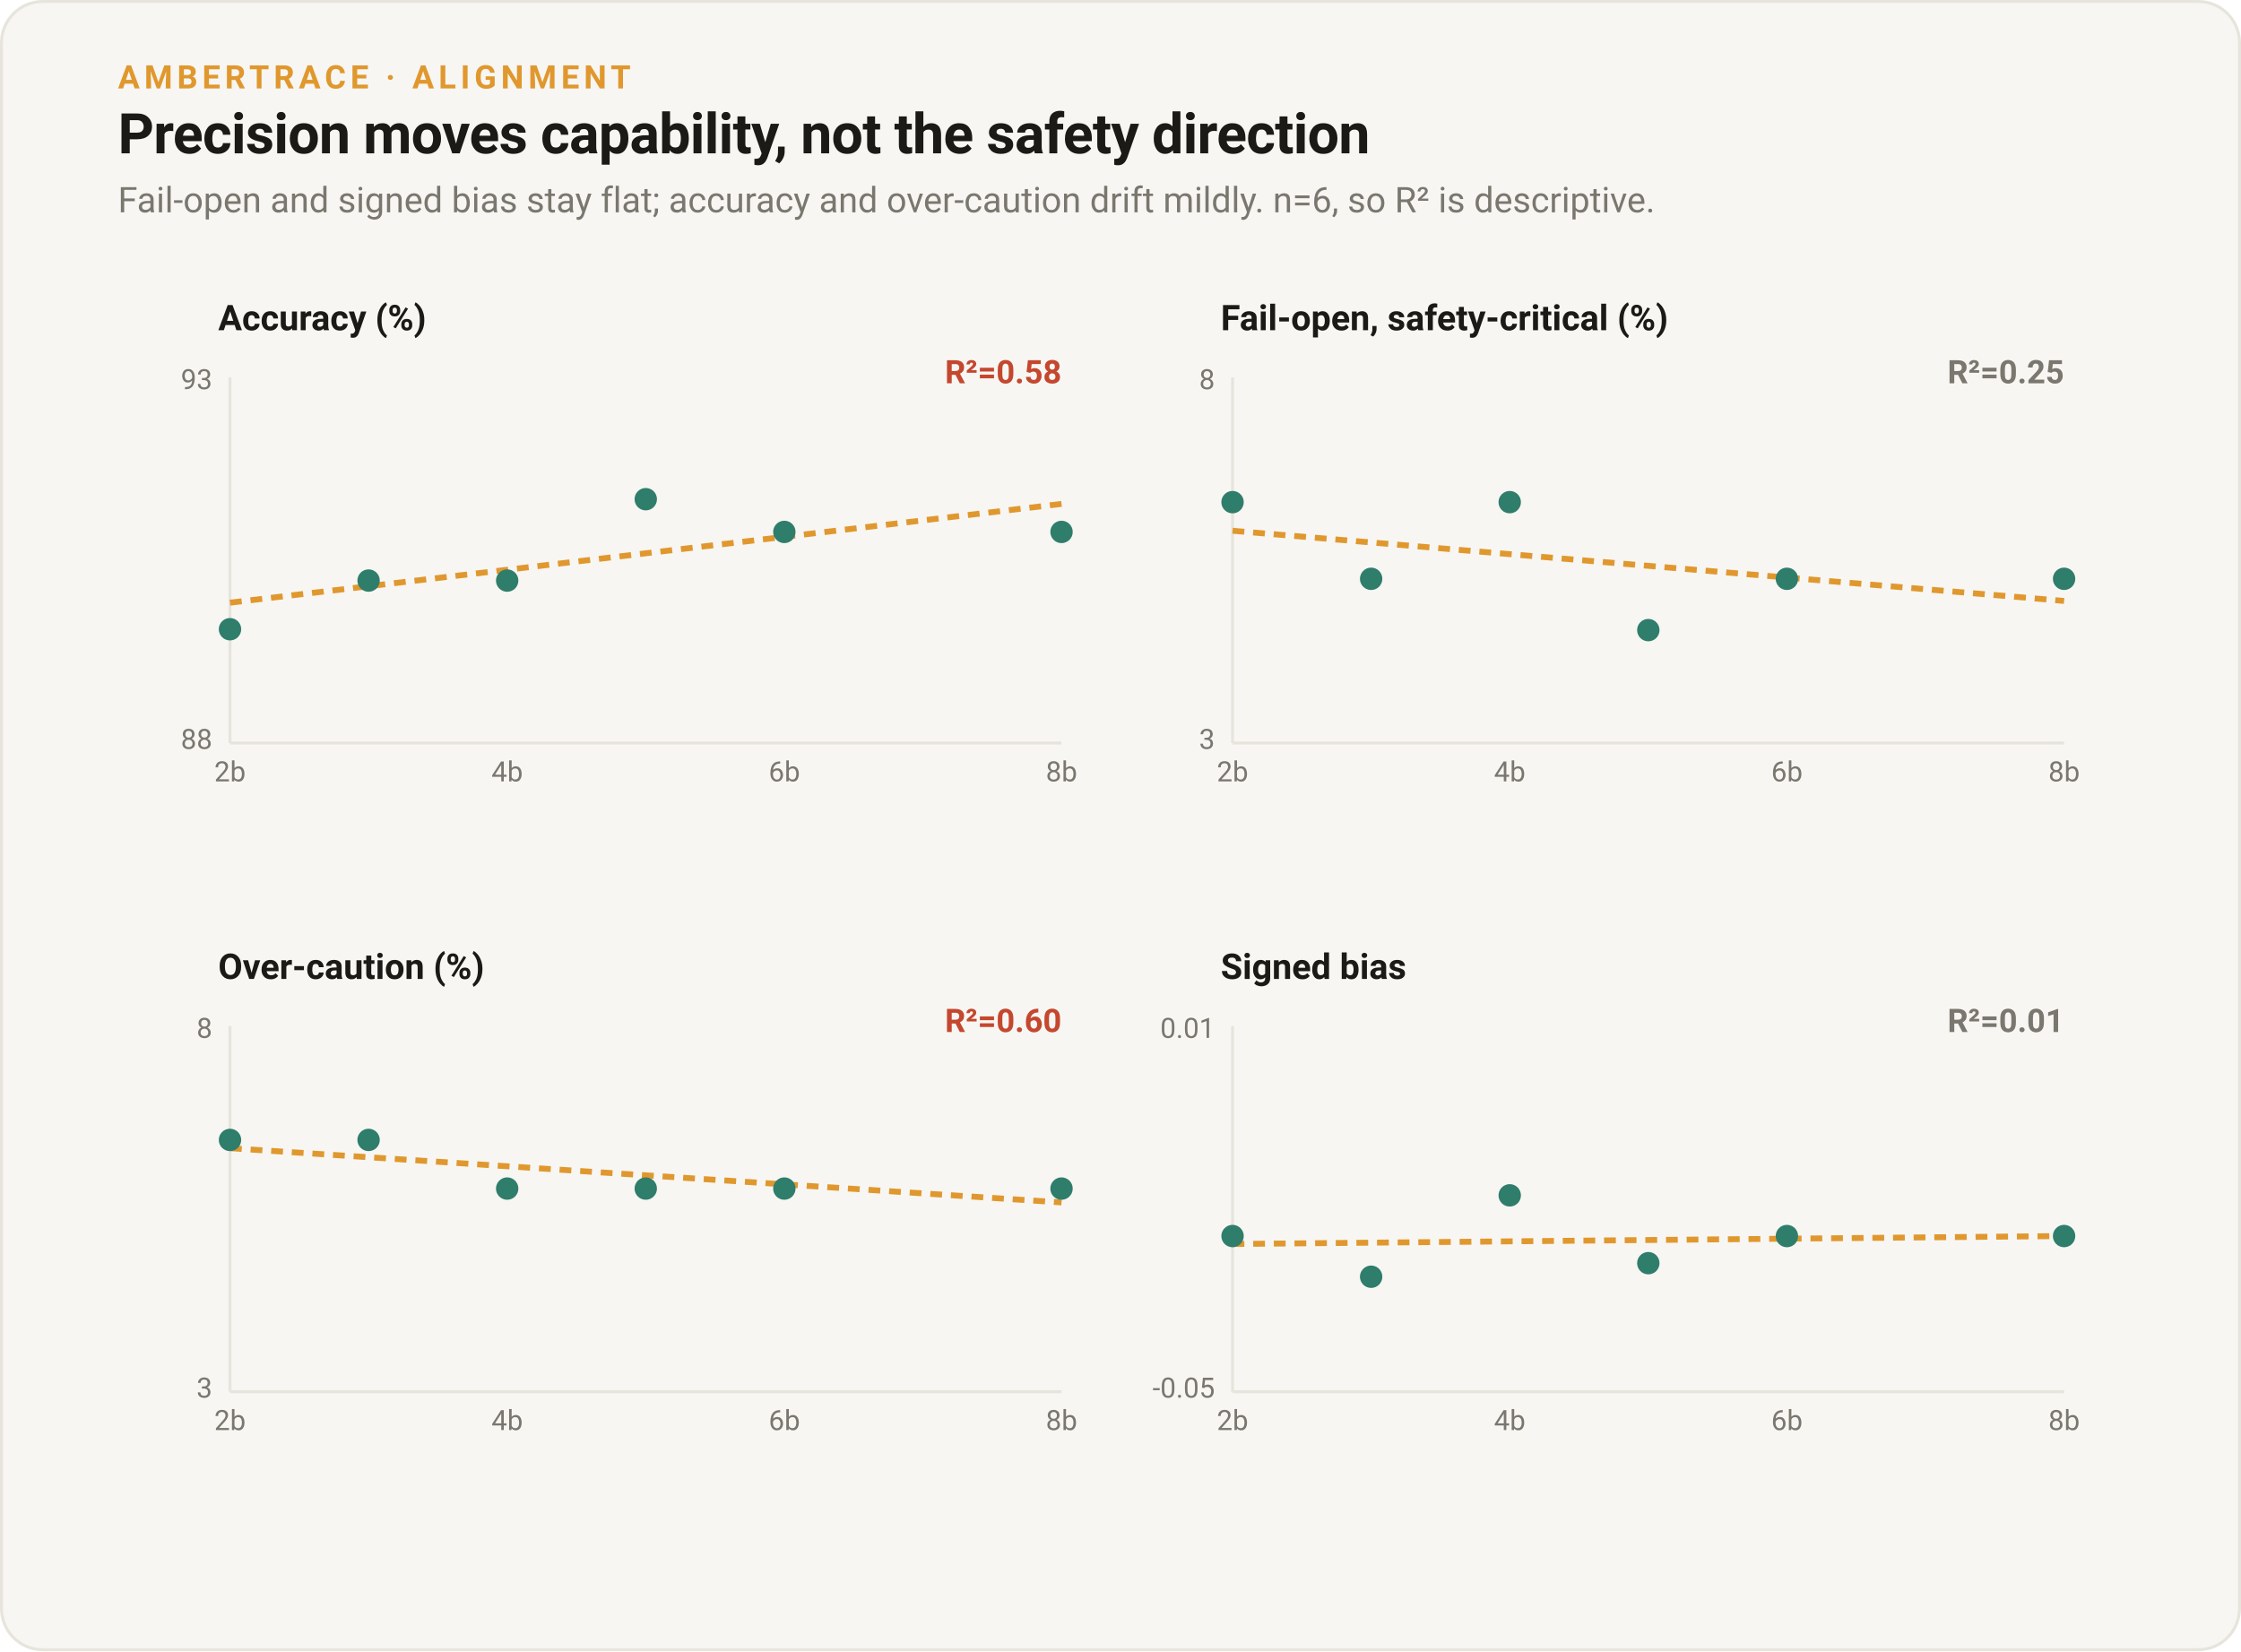
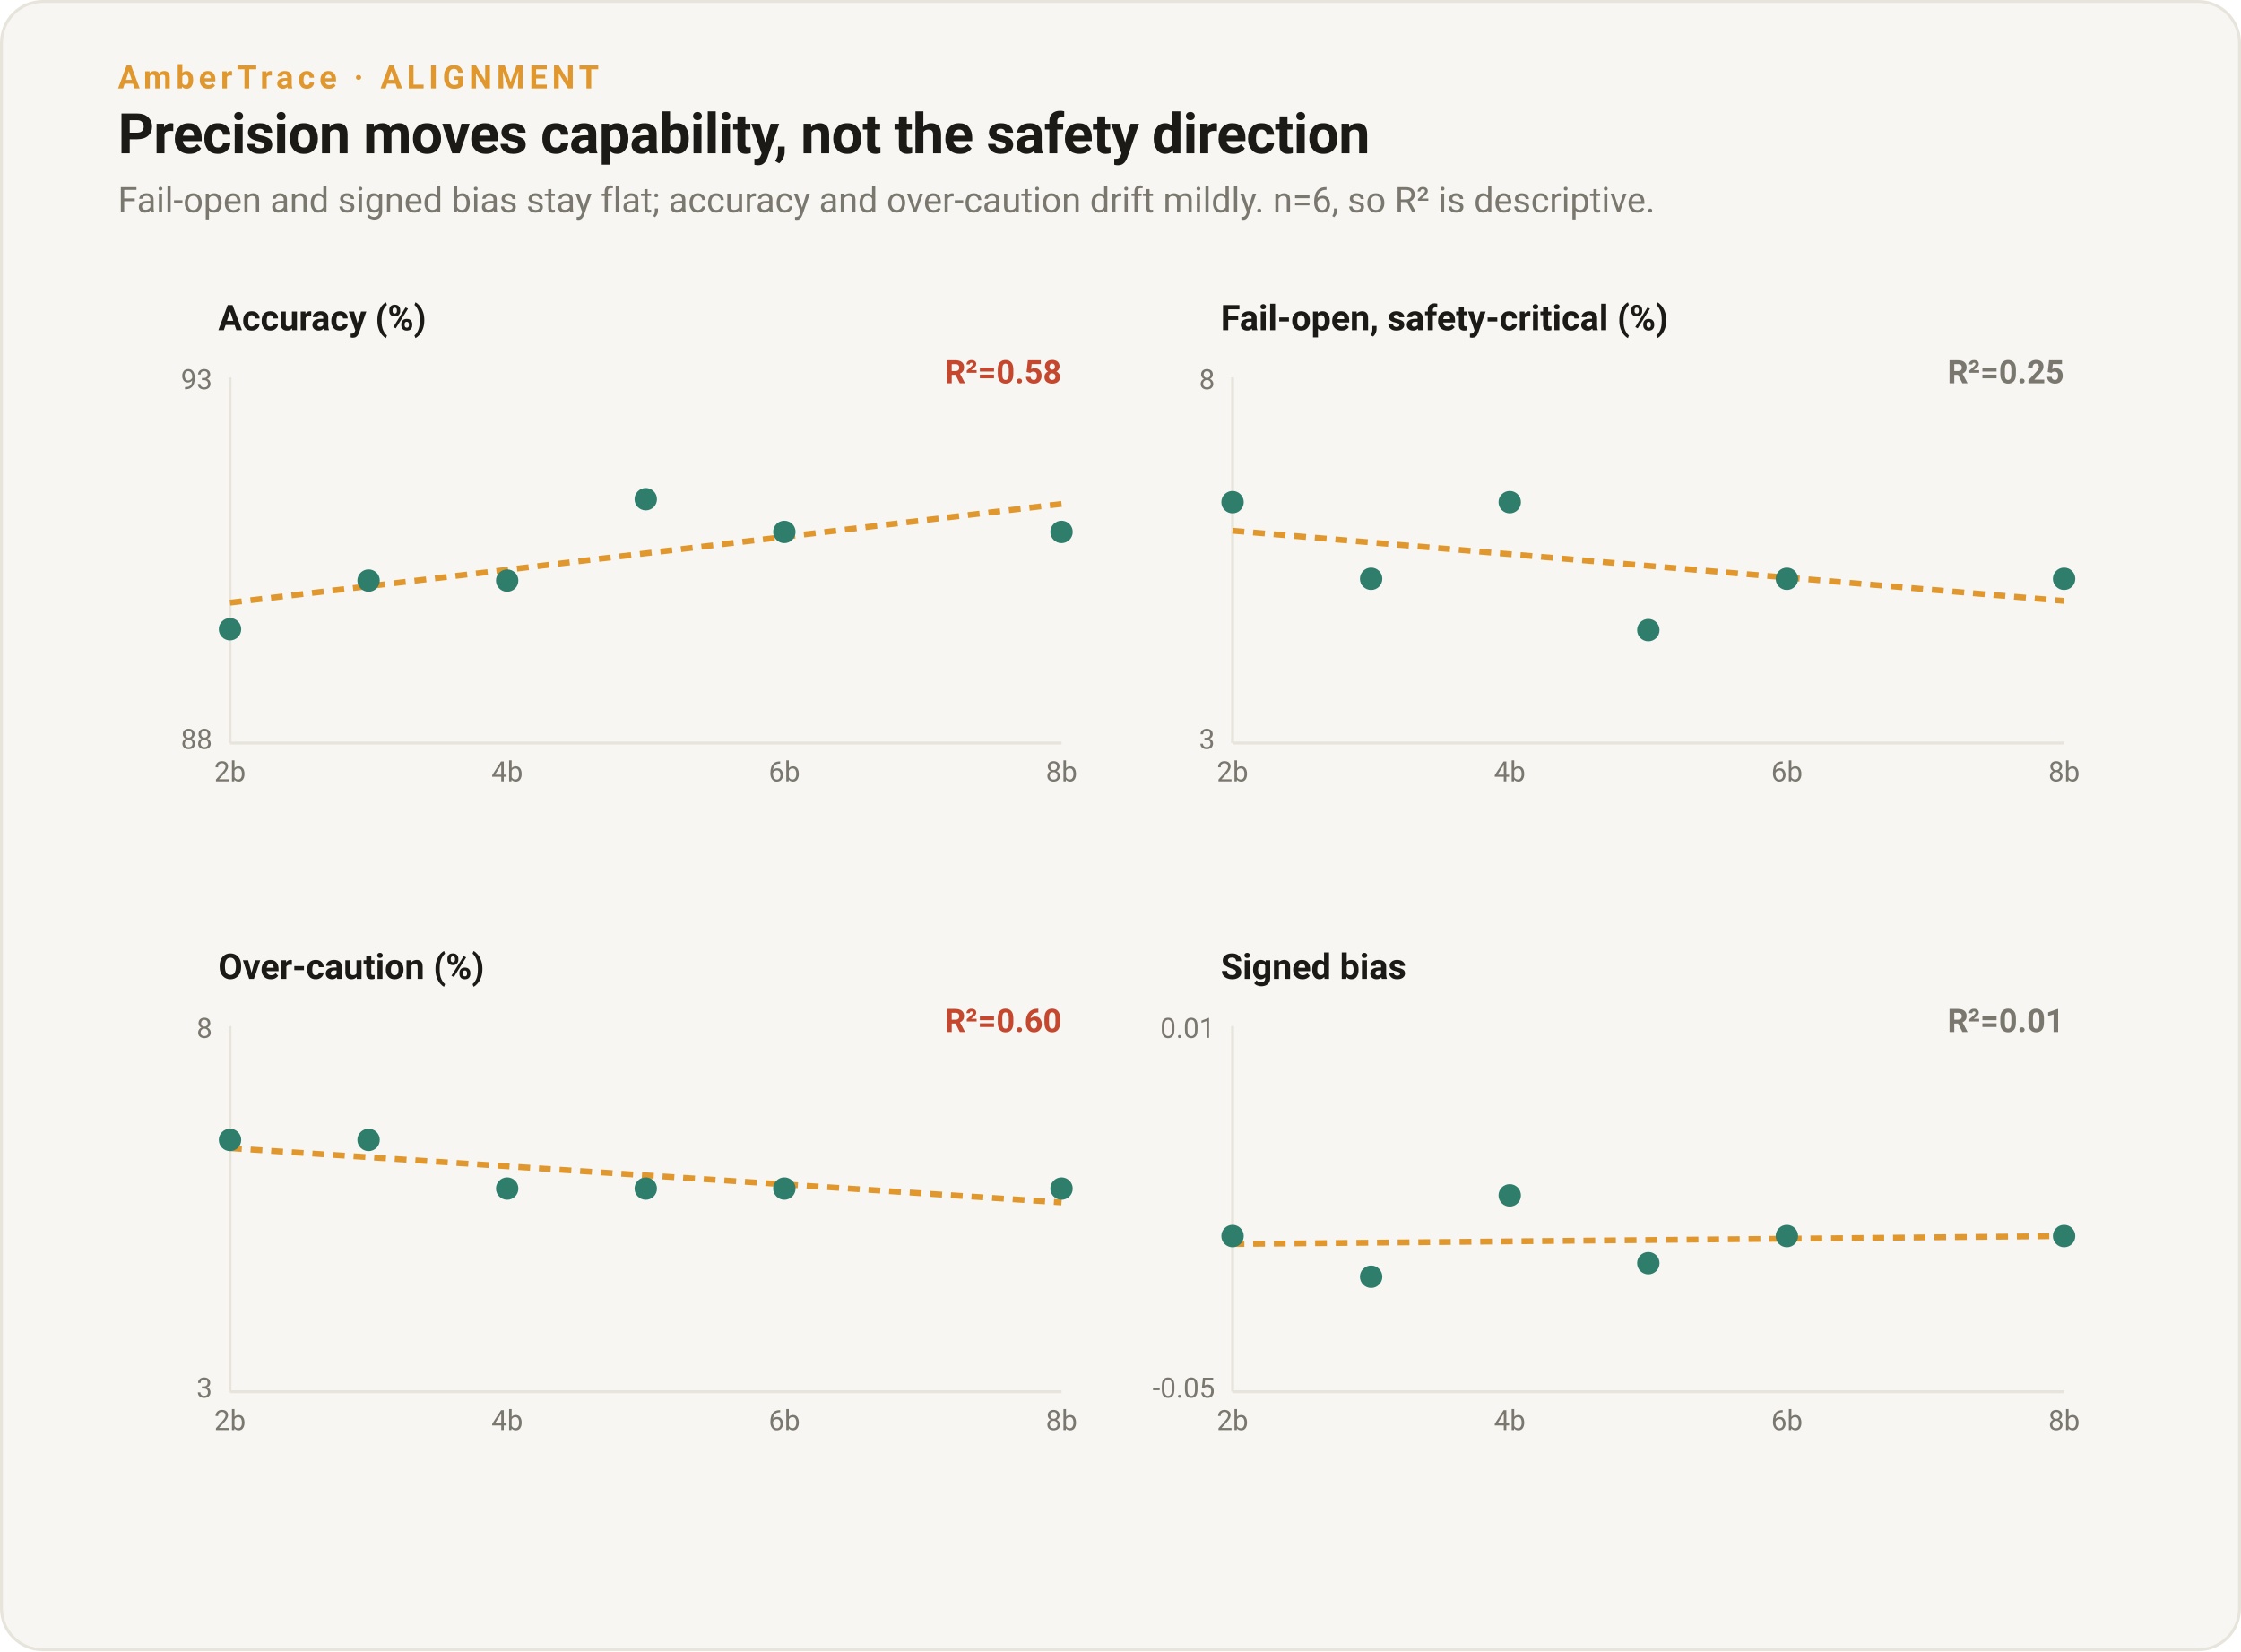
<svg xmlns="http://www.w3.org/2000/svg" viewBox="0 0 760 560" width="760" height="560" font-family="ui-sans-serif, system-ui, -apple-system, Segoe UI, Roboto, Helvetica, Arial, sans-serif">
  <style>
    .title { fill:#1B1A17; font-size:19px; font-weight:700; letter-spacing:-0.2px; }
    .sub { fill:#7A776E; font-size:12px; }
    .eyebrow { fill:#E0982E; font-size:11px; font-weight:700; letter-spacing:1.5px; }
    .pt { fill:#1B1A17; font-size:12px; font-weight:600; }
    .tick { fill:#7A776E; font-size:9.5px; font-variant-numeric:tabular-nums; }
    .r2 { font-size:11px; font-weight:700; font-variant-numeric:tabular-nums; }
  </style>
  <rect x="0.5" y="0.5" width="759" height="559" rx="14" fill="#F7F6F3" stroke="#E7E4DC" />
-   <text x="40" y="30" class="eyebrow">AMBERTRACE · ALIGNMENT</text>
+   <text x="40" y="30" class="eyebrow">AmberTrace · ALIGNMENT</text>
  <text x="40" y="52" class="title">Precision moves capability, not the safety direction</text>
  <text x="40" y="72" class="sub">Fail-open and signed bias stay flat; accuracy and over-caution drift mildly. n=6, so R² is descriptive.</text>
  <text x="74" y="112" class="pt">Accuracy (%)</text>
  <line x1="78" y1="252" x2="360" y2="252" stroke="#E7E4DC" stroke-width="1" />
  <line x1="78" y1="128" x2="78" y2="252" stroke="#E7E4DC" stroke-width="1" />
  <text x="78.0" y="265.0" text-anchor="middle" class="tick">2b</text>
  <text x="172.0" y="265.0" text-anchor="middle" class="tick">4b</text>
  <text x="266.0" y="265.0" text-anchor="middle" class="tick">6b</text>
  <text x="360.0" y="265.0" text-anchor="middle" class="tick">8b</text>
  <text x="72" y="132.0" text-anchor="end" class="tick">93</text>
  <text x="72" y="254.0" text-anchor="end" class="tick">88</text>
  <line x1="78.0" y1="204.4" x2="360.0" y2="170.9" stroke="#E0982E" stroke-width="2" stroke-dasharray="4 3" />
  <circle cx="78.0" cy="213.4" r="3.8" fill="#2F7D6B" />
  <circle cx="125.0" cy="196.9" r="3.8" fill="#2F7D6B" />
  <circle cx="172.0" cy="196.9" r="3.8" fill="#2F7D6B" />
  <circle cx="219.0" cy="169.3" r="3.8" fill="#2F7D6B" />
  <circle cx="266.0" cy="180.4" r="3.8" fill="#2F7D6B" />
  <circle cx="360.0" cy="180.4" r="3.8" fill="#2F7D6B" />
  <text x="360" y="130.0" text-anchor="end" class="r2" fill="#C4472E">R²=0.58</text>
  <text x="414" y="112" class="pt">Fail-open, safety-critical (%)</text>
  <line x1="418" y1="252" x2="700" y2="252" stroke="#E7E4DC" stroke-width="1" />
  <line x1="418" y1="128" x2="418" y2="252" stroke="#E7E4DC" stroke-width="1" />
  <text x="418.0" y="265.0" text-anchor="middle" class="tick">2b</text>
  <text x="512.0" y="265.0" text-anchor="middle" class="tick">4b</text>
  <text x="606.0" y="265.0" text-anchor="middle" class="tick">6b</text>
  <text x="700.0" y="265.0" text-anchor="middle" class="tick">8b</text>
  <text x="412" y="132.0" text-anchor="end" class="tick">8</text>
  <text x="412" y="254.0" text-anchor="end" class="tick">3</text>
  <line x1="418.0" y1="180.0" x2="700.0" y2="203.8" stroke="#E0982E" stroke-width="2" stroke-dasharray="4 3" />
  <circle cx="418.0" cy="170.3" r="3.8" fill="#2F7D6B" />
  <circle cx="465.0" cy="196.3" r="3.8" fill="#2F7D6B" />
  <circle cx="512.0" cy="170.3" r="3.8" fill="#2F7D6B" />
  <circle cx="559.0" cy="213.7" r="3.8" fill="#2F7D6B" />
  <circle cx="606.0" cy="196.3" r="3.8" fill="#2F7D6B" />
  <circle cx="700.0" cy="196.3" r="3.8" fill="#2F7D6B" />
  <text x="700" y="130.0" text-anchor="end" class="r2" fill="#7A776E">R²=0.25</text>
  <text x="74" y="332" class="pt">Over-caution (%)</text>
  <line x1="78" y1="472" x2="360" y2="472" stroke="#E7E4DC" stroke-width="1" />
  <line x1="78" y1="348" x2="78" y2="472" stroke="#E7E4DC" stroke-width="1" />
  <text x="78.0" y="485.0" text-anchor="middle" class="tick">2b</text>
  <text x="172.0" y="485.0" text-anchor="middle" class="tick">4b</text>
  <text x="266.0" y="485.0" text-anchor="middle" class="tick">6b</text>
  <text x="360.0" y="485.0" text-anchor="middle" class="tick">8b</text>
  <text x="72" y="352.0" text-anchor="end" class="tick">8</text>
  <text x="72" y="474.0" text-anchor="end" class="tick">3</text>
  <line x1="78.0" y1="389.4" x2="360.0" y2="407.8" stroke="#E0982E" stroke-width="2" stroke-dasharray="4 3" />
  <circle cx="78.0" cy="386.6" r="3.8" fill="#2F7D6B" />
  <circle cx="125.0" cy="386.6" r="3.8" fill="#2F7D6B" />
  <circle cx="172.0" cy="403.1" r="3.8" fill="#2F7D6B" />
  <circle cx="219.0" cy="403.1" r="3.8" fill="#2F7D6B" />
  <circle cx="266.0" cy="403.1" r="3.8" fill="#2F7D6B" />
  <circle cx="360.0" cy="403.1" r="3.8" fill="#2F7D6B" />
  <text x="360" y="350.0" text-anchor="end" class="r2" fill="#C4472E">R²=0.60</text>
  <text x="414" y="332" class="pt">Signed bias</text>
  <line x1="418" y1="472" x2="700" y2="472" stroke="#E7E4DC" stroke-width="1" />
  <line x1="418" y1="348" x2="418" y2="472" stroke="#E7E4DC" stroke-width="1" />
  <text x="418.0" y="485.0" text-anchor="middle" class="tick">2b</text>
  <text x="512.0" y="485.0" text-anchor="middle" class="tick">4b</text>
  <text x="606.0" y="485.0" text-anchor="middle" class="tick">6b</text>
  <text x="700.0" y="485.0" text-anchor="middle" class="tick">8b</text>
  <text x="412" y="352.0" text-anchor="end" class="tick">0.01</text>
  <text x="412" y="474.0" text-anchor="end" class="tick">-0.05</text>
  <line x1="418.0" y1="421.9" x2="700.0" y2="419.2" stroke="#E0982E" stroke-width="2" stroke-dasharray="4 3" />
  <circle cx="418.0" cy="419.2" r="3.8" fill="#2F7D6B" />
  <circle cx="465.0" cy="433.0" r="3.8" fill="#2F7D6B" />
  <circle cx="512.0" cy="405.4" r="3.8" fill="#2F7D6B" />
  <circle cx="559.0" cy="428.4" r="3.8" fill="#2F7D6B" />
  <circle cx="606.0" cy="419.2" r="3.8" fill="#2F7D6B" />
  <circle cx="700.0" cy="419.2" r="3.8" fill="#2F7D6B" />
  <text x="700" y="350.0" text-anchor="end" class="r2" fill="#7A776E">R²=0.01</text>
</svg>
